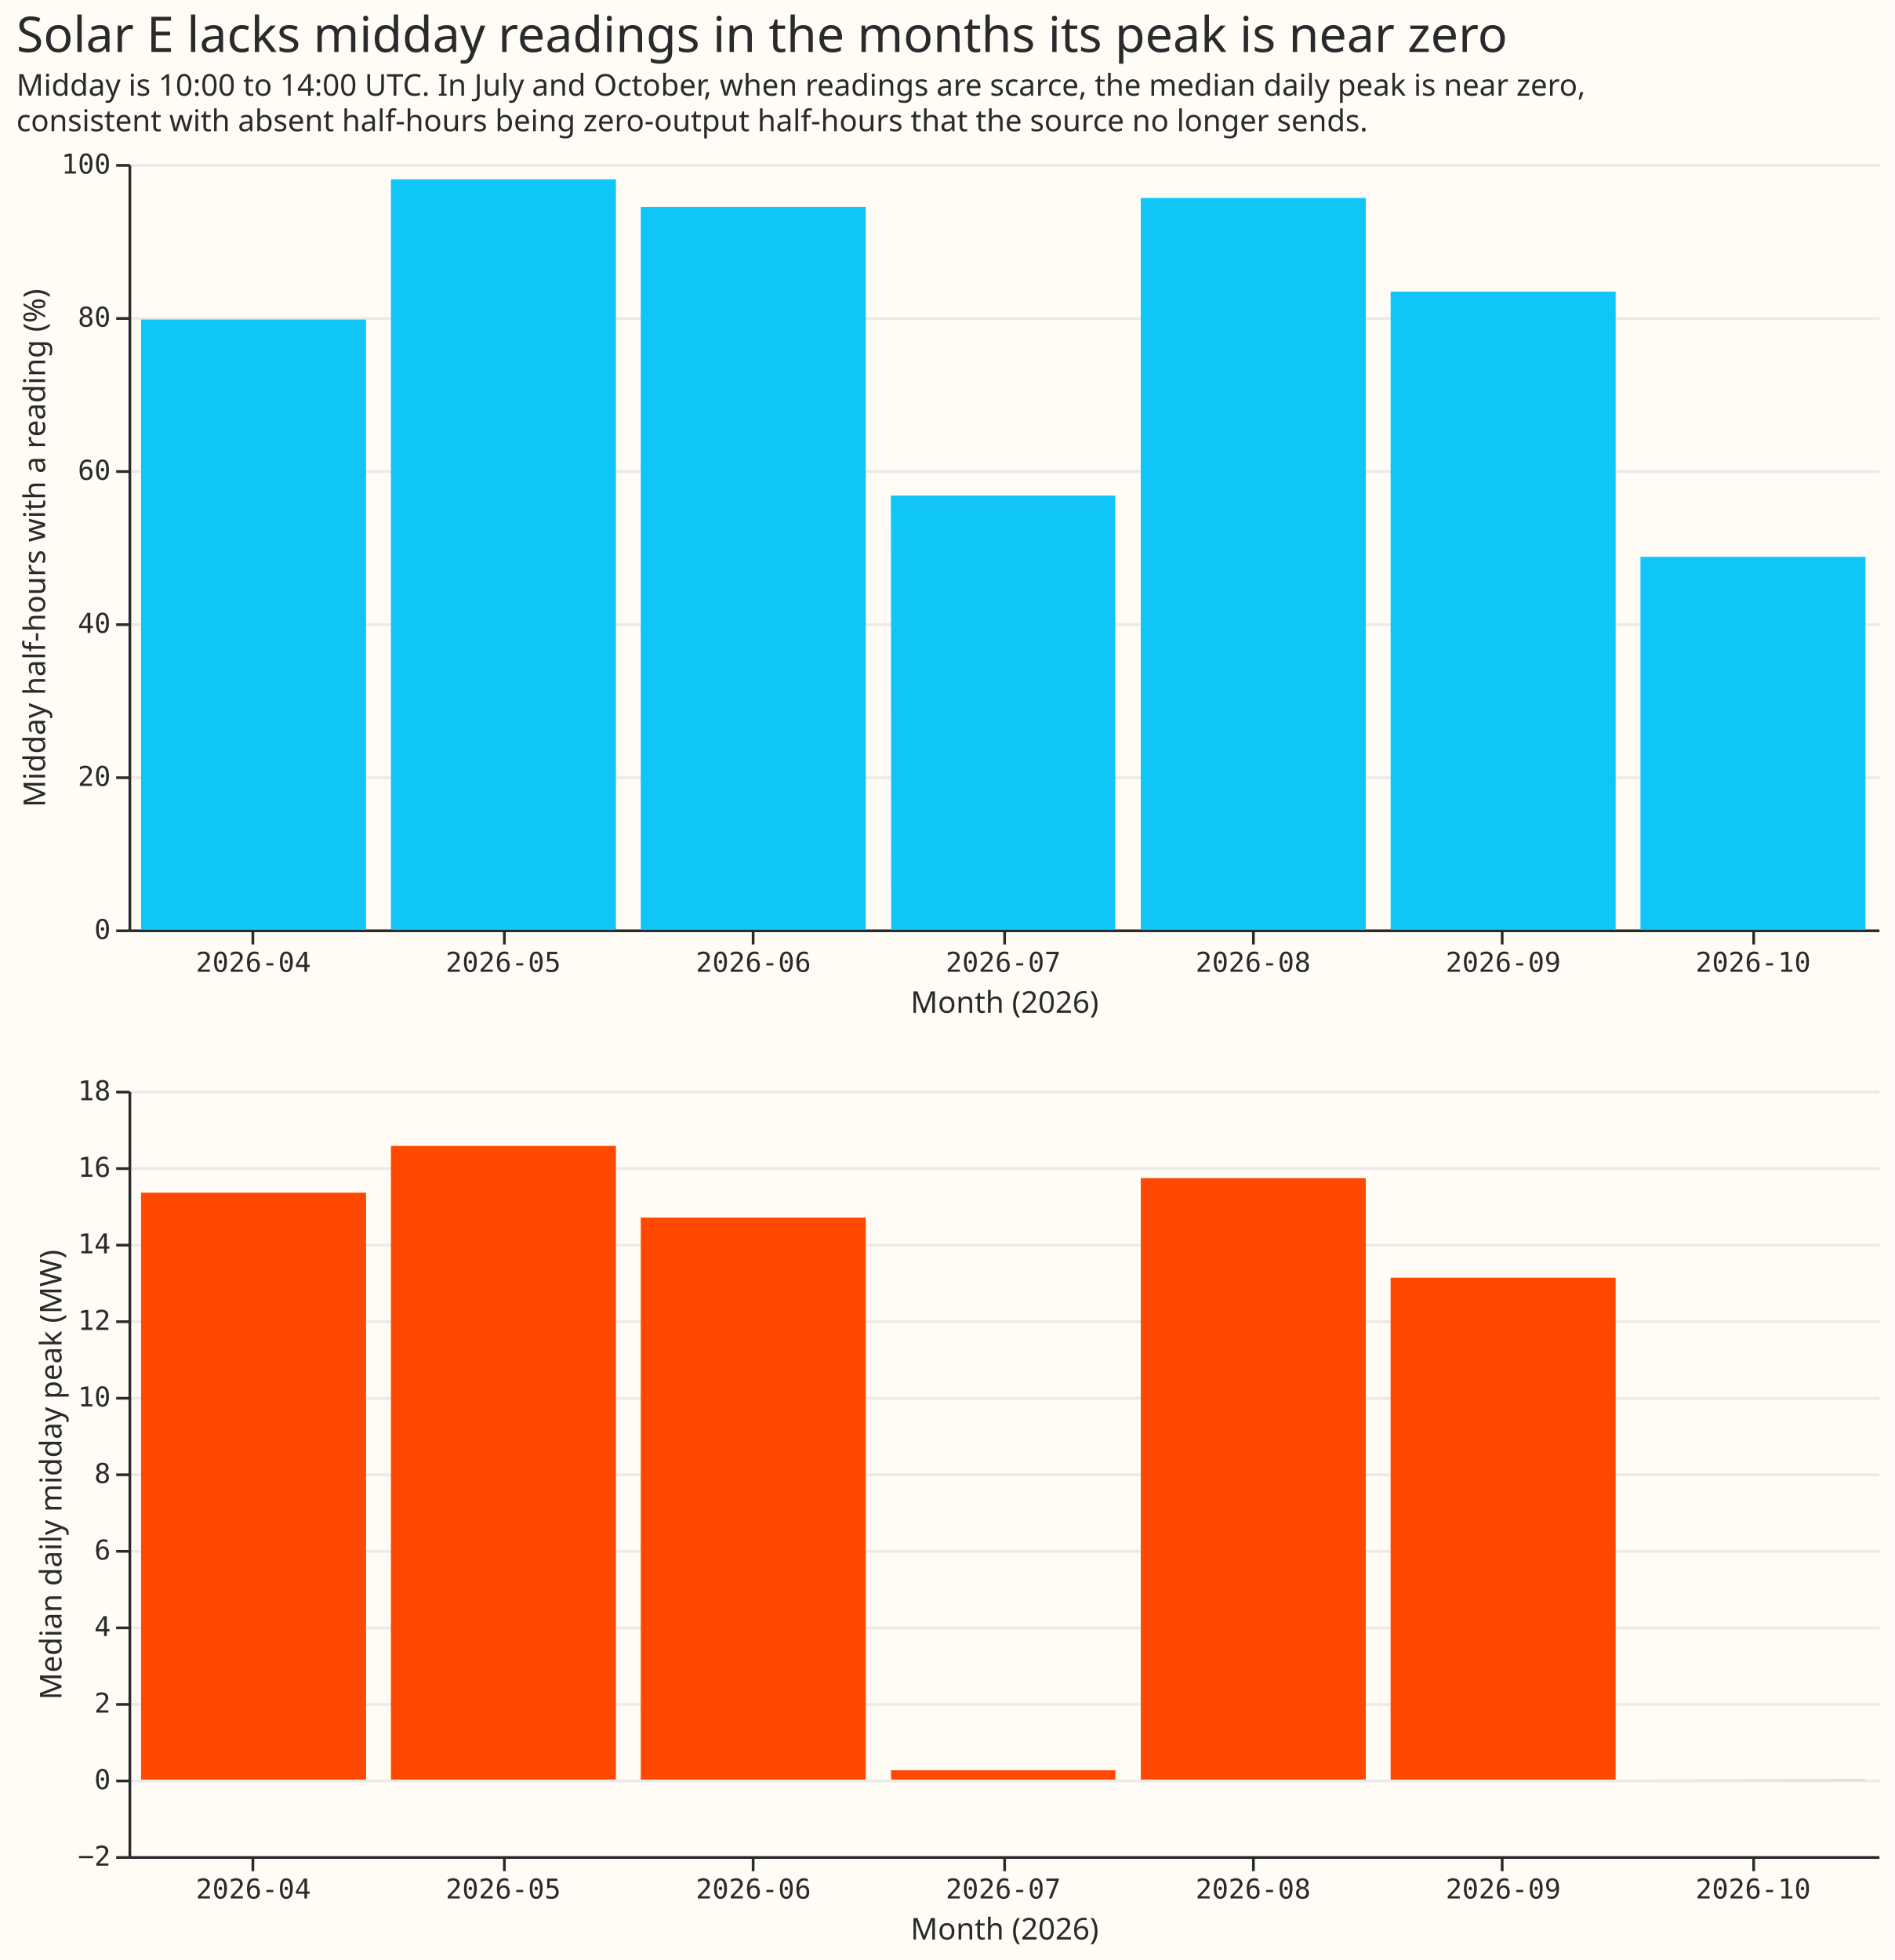
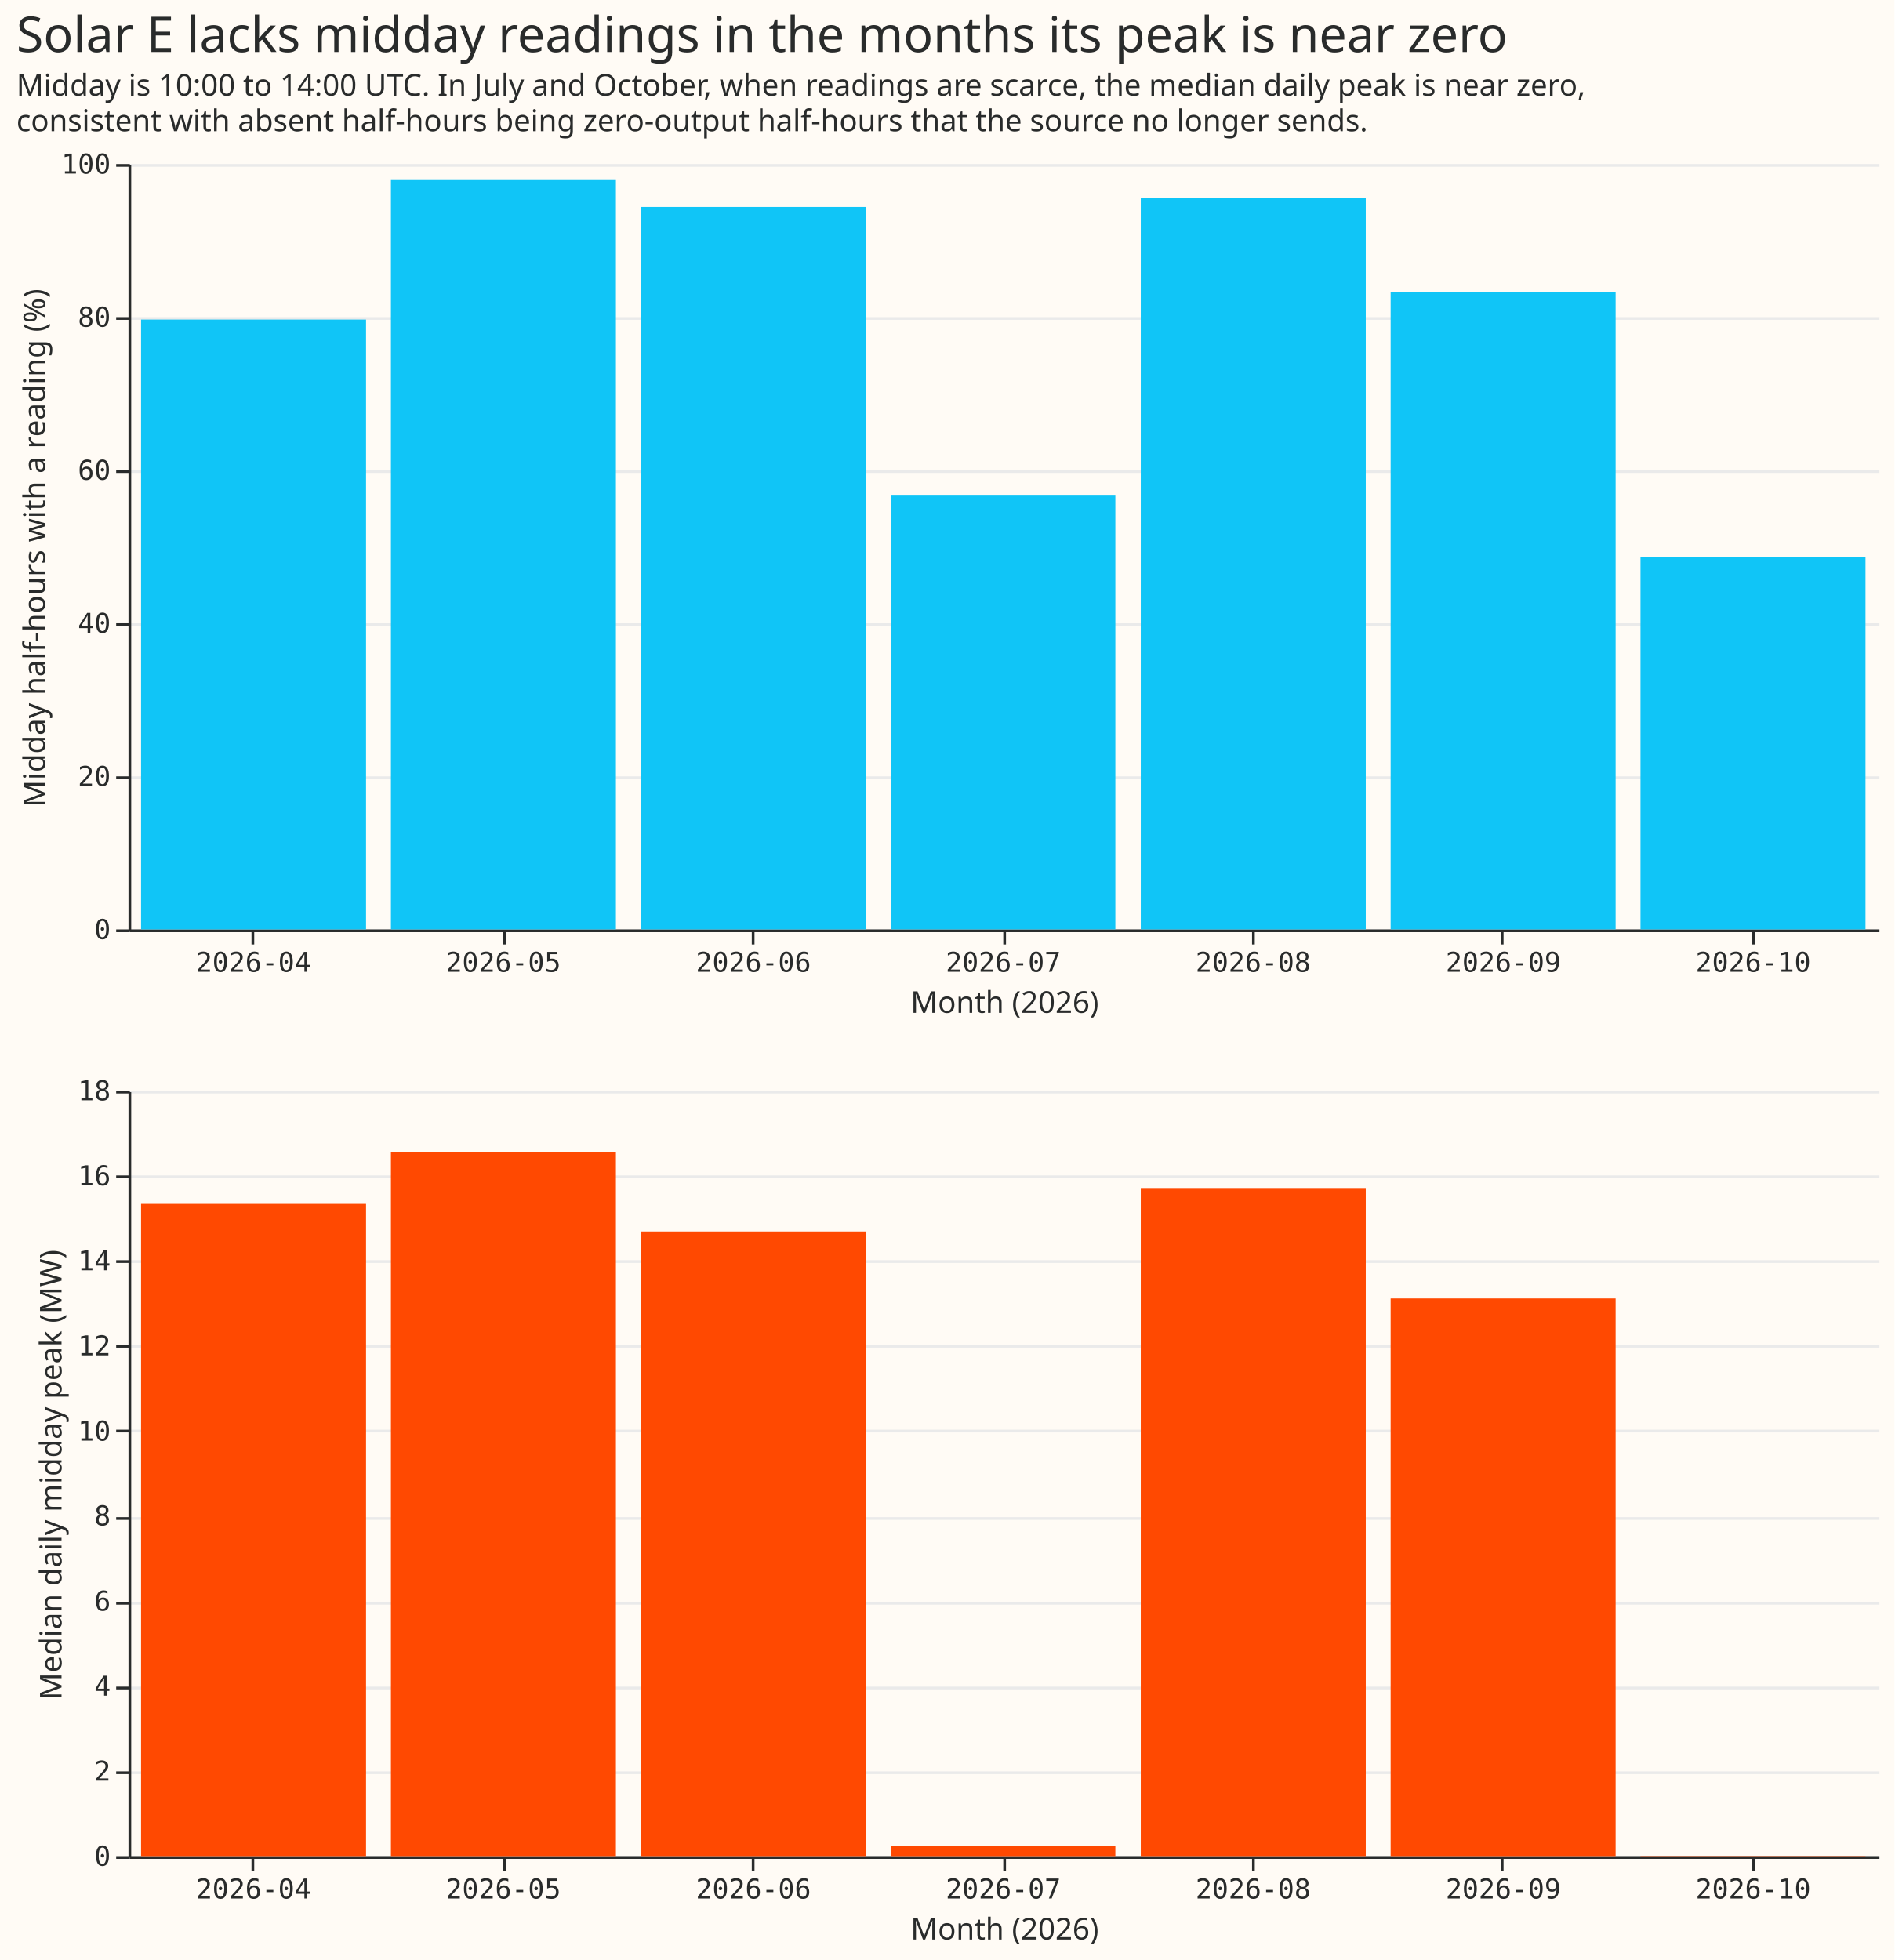
<svg xmlns="http://www.w3.org/2000/svg" width="693" height="717" class="marks" viewBox="0 0 693 717">
  <path fill="#fffbf5" d="M0 0h693v717H0z" />
  <g fill="none" stroke-miterlimit="10" aria-roledescription="group mark container" class="mark-group role-frame root">
    <path d="M47 60h640z" aria-hidden="true" class="background" />
    <g aria-roledescription="group mark container" class="mark-group role-scope concat_0_group">
      <path fill="#fffbf5" d="M47.5 60.5h640v280h-640Z" aria-hidden="true" class="background" />
      <g aria-hidden="true" class="mark-group role-axis">
        <path stroke="#eaeaea" d="M47.5 340.5h640m-640-56h640m-640-56h640m-640-56h640m-640-56h640m-640-56h640" class="mark-rule role-axis-grid" pointer-events="none" />
      </g>
      <g aria-label="X-axis titled 'Month (2026)' for a discrete scale with 7 values: 2026-04, 2026-05, 2026-06, 2026-07, 2026-08, 2026-09, 2026-10" aria-roledescription="axis" class="mark-group role-axis" pointer-events="none">
        <path stroke="#292b2b" d="M92.5 340.5v5m92-5v5m91-5v5m92-5v5m91-5v5m91-5v5m92-5v5" class="mark-rule role-axis-tick" />
        <g fill="#292b2b" class="mark-text role-axis-label" font-family="Matter Semi Mono, Roboto Mono, monospace" font-size="10" text-anchor="middle">
          <text transform="translate(92.7 355.5)">2026-04</text>
          <text transform="translate(184.1 355.5)">2026-05</text>
          <text transform="translate(275.6 355.5)">2026-06</text>
          <text transform="translate(367 355.5)">2026-07</text>
          <text transform="translate(458.4 355.5)">2026-08</text>
          <text transform="translate(549.9 355.5)">2026-09</text>
          <text transform="translate(641.3 355.5)">2026-10</text>
        </g>
        <path stroke="#292b2b" d="M47.5 340.5h640" class="mark-rule role-axis-domain" />
        <text fill="#292b2b" class="mark-text role-axis-title" font-family="Matter XH, DM Sans, sans-serif" font-size="11" text-anchor="middle" transform="translate(367.5 370.5)">Month (2026)</text>
      </g>
      <g aria-label="Y-axis titled 'Midday half-hours with a reading (%)' for a linear scale with values from 0 to 100" aria-roledescription="axis" class="mark-group role-axis" pointer-events="none">
        <path stroke="#292b2b" d="M47.5 340.5h-5m5-56h-5m5-56h-5m5-56h-5m5-56h-5m5-56h-5" class="mark-rule role-axis-tick" />
        <g fill="#292b2b" class="mark-text role-axis-label" font-family="Matter Semi Mono, Roboto Mono, monospace" font-size="10" text-anchor="end">
          <text transform="translate(40.5 343.5)">0</text>
          <text transform="translate(40.5 287.5)">20</text>
          <text transform="translate(40.5 231.5)">40</text>
          <text transform="translate(40.5 175.5)">60</text>
          <text transform="translate(40.5 119.5)">80</text>
          <text transform="translate(40.5 63.5)">100</text>
        </g>
        <path stroke="#292b2b" d="M47.5 340.5v-280" class="mark-rule role-axis-domain" />
        <text fill="#292b2b" class="mark-text role-axis-title" font-family="Matter XH, DM Sans, sans-serif" font-size="11" text-anchor="middle" transform="rotate(-90 108.5 92)">Midday half-hours with a reading (%)</text>
      </g>
      <g fill="#10c5f7" aria-roledescription="rect mark container" class="mark-rect role-mark concat_0_marks">
        <path d="M51.6 116.9h82.3V340H51.6Z" aria-label="Month (2026): 2026-04; Midday half-hours with a reading (%): 79.6875" aria-roledescription="bar" />
        <path d="M143 65.6h82.3V340H143Z" aria-label="Month (2026): 2026-05; Midday half-hours with a reading (%): 97.9838709677" aria-roledescription="bar" />
        <path d="M234.4 75.7h82.3V340h-82.3Z" aria-label="Month (2026): 2026-06; Midday half-hours with a reading (%): 94.3965517241" aria-roledescription="bar" />
        <path d="M325.9 181.3H408V340h-82Z" aria-label="Month (2026): 2026-07; Midday half-hours with a reading (%): 56.6666666667" aria-roledescription="bar" />
        <path d="M417.3 72.4h82.3V340h-82.3Z" aria-label="Month (2026): 2026-08; Midday half-hours with a reading (%): 95.564516129" aria-roledescription="bar" />
        <path d="M508.7 106.7H591V340h-82.3Z" aria-label="Month (2026): 2026-09; Midday half-hours with a reading (%): 83.3333333333" aria-roledescription="bar" />
        <path d="M600.1 203.7h82.3V340h-82.3Z" aria-label="Month (2026): 2026-10; Midday half-hours with a reading (%): 48.6842105263" aria-roledescription="bar" />
      </g>
    </g>
    <g aria-roledescription="group mark container" class="mark-group role-scope concat_1_group">
      <path fill="#fffbf5" d="M47.5 399.5h640v280h-640Z" aria-hidden="true" class="background" />
      <g aria-hidden="true" class="mark-group role-axis">
-         <path stroke="#eaeaea" d="M47.5 679.5h640m-640-28h640m-640-28h640m-640-28h640m-640-28h640m-640-28h640m-640-28h640m-640-28h640m-640-28h640m-640-28h640m-640-28h640" class="mark-rule role-axis-grid" pointer-events="none" />
+         <path stroke="#eaeaea" d="M47.5 679.5h640m-640-31h640m-640-31h640m-640-31h640m-640-31h640m-640-32h640m-640-31h640m-640-31h640m-640-31h640m-640-31h640" class="mark-rule role-axis-grid" pointer-events="none" />
      </g>
      <g aria-label="X-axis titled 'Month (2026)' for a discrete scale with 7 values: 2026-04, 2026-05, 2026-06, 2026-07, 2026-08, 2026-09, 2026-10" aria-roledescription="axis" class="mark-group role-axis" pointer-events="none">
        <path stroke="#292b2b" d="M92.5 679.5v5m92-5v5m91-5v5m92-5v5m91-5v5m91-5v5m92-5v5" class="mark-rule role-axis-tick" />
        <g fill="#292b2b" class="mark-text role-axis-label" font-family="Matter Semi Mono, Roboto Mono, monospace" font-size="10" text-anchor="middle">
          <text transform="translate(92.7 694.5)">2026-04</text>
          <text transform="translate(184.1 694.5)">2026-05</text>
          <text transform="translate(275.6 694.5)">2026-06</text>
          <text transform="translate(367 694.5)">2026-07</text>
          <text transform="translate(458.4 694.5)">2026-08</text>
          <text transform="translate(549.9 694.5)">2026-09</text>
          <text transform="translate(641.3 694.5)">2026-10</text>
        </g>
        <path stroke="#292b2b" d="M47.5 679.5h640" class="mark-rule role-axis-domain" />
        <text fill="#292b2b" class="mark-text role-axis-title" font-family="Matter XH, DM Sans, sans-serif" font-size="11" text-anchor="middle" transform="translate(367.5 709.5)">Month (2026)</text>
      </g>
-       <g aria-label="Y-axis titled 'Median daily midday peak (MW)' for a linear scale with values from −2 to 18" aria-roledescription="axis" class="mark-group role-axis" pointer-events="none">
-         <path stroke="#292b2b" d="M47.5 679.5h-5m5-28h-5m5-28h-5m5-28h-5m5-28h-5m5-28h-5m5-28h-5m5-28h-5m5-28h-5m5-28h-5m5-28h-5" class="mark-rule role-axis-tick" />
+       <g aria-label="Y-axis titled 'Median daily midday peak (MW)' for a linear scale with values from 0 to 18" aria-roledescription="axis" class="mark-group role-axis" pointer-events="none">
+         <path stroke="#292b2b" d="M47.5 679.5h-5m5-31h-5m5-31h-5m5-31h-5m5-31h-5m5-32h-5m5-31h-5m5-31h-5m5-31h-5m5-31h-5" class="mark-rule role-axis-tick" />
        <g fill="#292b2b" class="mark-text role-axis-label" font-family="Matter Semi Mono, Roboto Mono, monospace" font-size="10" text-anchor="end">
-           <text transform="translate(40.5 682.5)">−2</text>
-           <text transform="translate(40.5 654.5)">0</text>
-           <text transform="translate(40.5 626.5)">2</text>
-           <text transform="translate(40.5 598.5)">4</text>
-           <text transform="translate(40.5 570.5)">6</text>
-           <text transform="translate(40.5 542.5)">8</text>
-           <text transform="translate(40.5 514.5)">10</text>
-           <text transform="translate(40.5 486.5)">12</text>
-           <text transform="translate(40.5 458.5)">14</text>
-           <text transform="translate(40.5 430.5)">16</text>
+           <text transform="translate(40.5 682.5)">0</text>
+           <text transform="translate(40.5 651.4)">2</text>
+           <text transform="translate(40.5 620.3)">4</text>
+           <text transform="translate(40.5 589.2)">6</text>
+           <text transform="translate(40.5 558)">8</text>
+           <text transform="translate(40.5 527)">10</text>
+           <text transform="translate(40.5 495.8)">12</text>
+           <text transform="translate(40.5 464.7)">14</text>
+           <text transform="translate(40.5 433.6)">16</text>
          <text transform="translate(40.5 402.5)">18</text>
        </g>
        <path stroke="#292b2b" d="M47.5 679.5v-280" class="mark-rule role-axis-domain" />
        <text fill="#292b2b" class="mark-text role-axis-title" font-family="Matter XH, DM Sans, sans-serif" font-size="11" text-anchor="middle" transform="rotate(-90 281 258.5)">Median daily midday peak (MW)</text>
      </g>
      <g fill="#ff4901" aria-roledescription="rect mark container" class="mark-rect role-mark concat_1_marks">
-         <path d="M51.6 436.3h82.3V651H51.6Z" aria-label="Month (2026): 2026-04; Median daily midday peak (MW): 15.3389997482" aria-roledescription="bar" />
-         <path d="M143 419.2h82.3V651H143Z" aria-label="Month (2026): 2026-05; Median daily midday peak (MW): 16.5550003052" aria-roledescription="bar" />
-         <path d="M234.4 445.4h82.3V651h-82.3Z" aria-label="Month (2026): 2026-06; Median daily midday peak (MW): 14.6879997253" aria-roledescription="bar" />
-         <path d="M325.9 647.6H408v3.4h-82Z" aria-label="Month (2026): 2026-07; Median daily midday peak (MW): 0.240999996662" aria-roledescription="bar" />
-         <path d="M417.3 431h82.3v220h-82.3Z" aria-label="Month (2026): 2026-08; Median daily midday peak (MW): 15.7130002975" aria-roledescription="bar" />
-         <path d="M508.7 467.4H591V651h-82.3Z" aria-label="Month (2026): 2026-09; Median daily midday peak (MW): 13.1129999161" aria-roledescription="bar" />
-         <path d="M600.1 651h82.3v.1z" aria-label="Month (2026): 2026-10; Median daily midday peak (MW): −0.00700000021607" aria-roledescription="bar" />
+         <path d="M51.6 440.4h82.3V679H51.6Z" aria-label="Month (2026): 2026-04; Median daily midday peak (MW): 15.3389997482" aria-roledescription="bar" />
+         <path d="M143 421.5h82.3V679H143Z" aria-label="Month (2026): 2026-05; Median daily midday peak (MW): 16.5550003052" aria-roledescription="bar" />
+         <path d="M234.4 450.5h82.3V679h-82.3Z" aria-label="Month (2026): 2026-06; Median daily midday peak (MW): 14.6879997253" aria-roledescription="bar" />
+         <path d="M325.9 675.3H408v3.7h-82Z" aria-label="Month (2026): 2026-07; Median daily midday peak (MW): 0.240999996662" aria-roledescription="bar" />
+         <path d="M417.3 434.6h82.3V679h-82.3Z" aria-label="Month (2026): 2026-08; Median daily midday peak (MW): 15.7130002975" aria-roledescription="bar" />
+         <path d="M508.7 475H591v204h-82.3Z" aria-label="Month (2026): 2026-09; Median daily midday peak (MW): 13.1129999161" aria-roledescription="bar" />
+         <path d="M600.1 679h82.3v.1h-82.3Z" aria-label="Month (2026): 2026-10; Median daily midday peak (MW): −0.00700000021607" aria-roledescription="bar" />
      </g>
    </g>
    <g fill="#292b2b" class="mark-group role-title" font-family="Matter XH, DM Sans, sans-serif" pointer-events="none">
      <text aria-label="Title text 'Solar E lacks midday readings in the months its peak is near zero'" aria-roledescription="title" class="mark-text role-title-text" font-size="18" transform="translate(6 19)">Solar E lacks midday readings in the months its peak is near zero</text>
      <text aria-label="Subtitle text 'Midday is 10:00 to 14:00 UTC. In July and October, when readings are scarce, the median daily peak is near zero, consistent with absent half-hours being zero-output half-hours that the source no longer sends.'" aria-roledescription="subtitle" class="mark-text role-title-subtitle" font-size="11" transform="translate(6 35)">
        <tspan>Midday is 10:00 to 14:00 UTC. In July and October, when readings are scarce, the median daily peak is near zero,</tspan>
        <tspan x="0" dy="13">consistent with absent half-hours being zero-output half-hours that the source no longer sends.</tspan>
      </text>
    </g>
  </g>
</svg>
